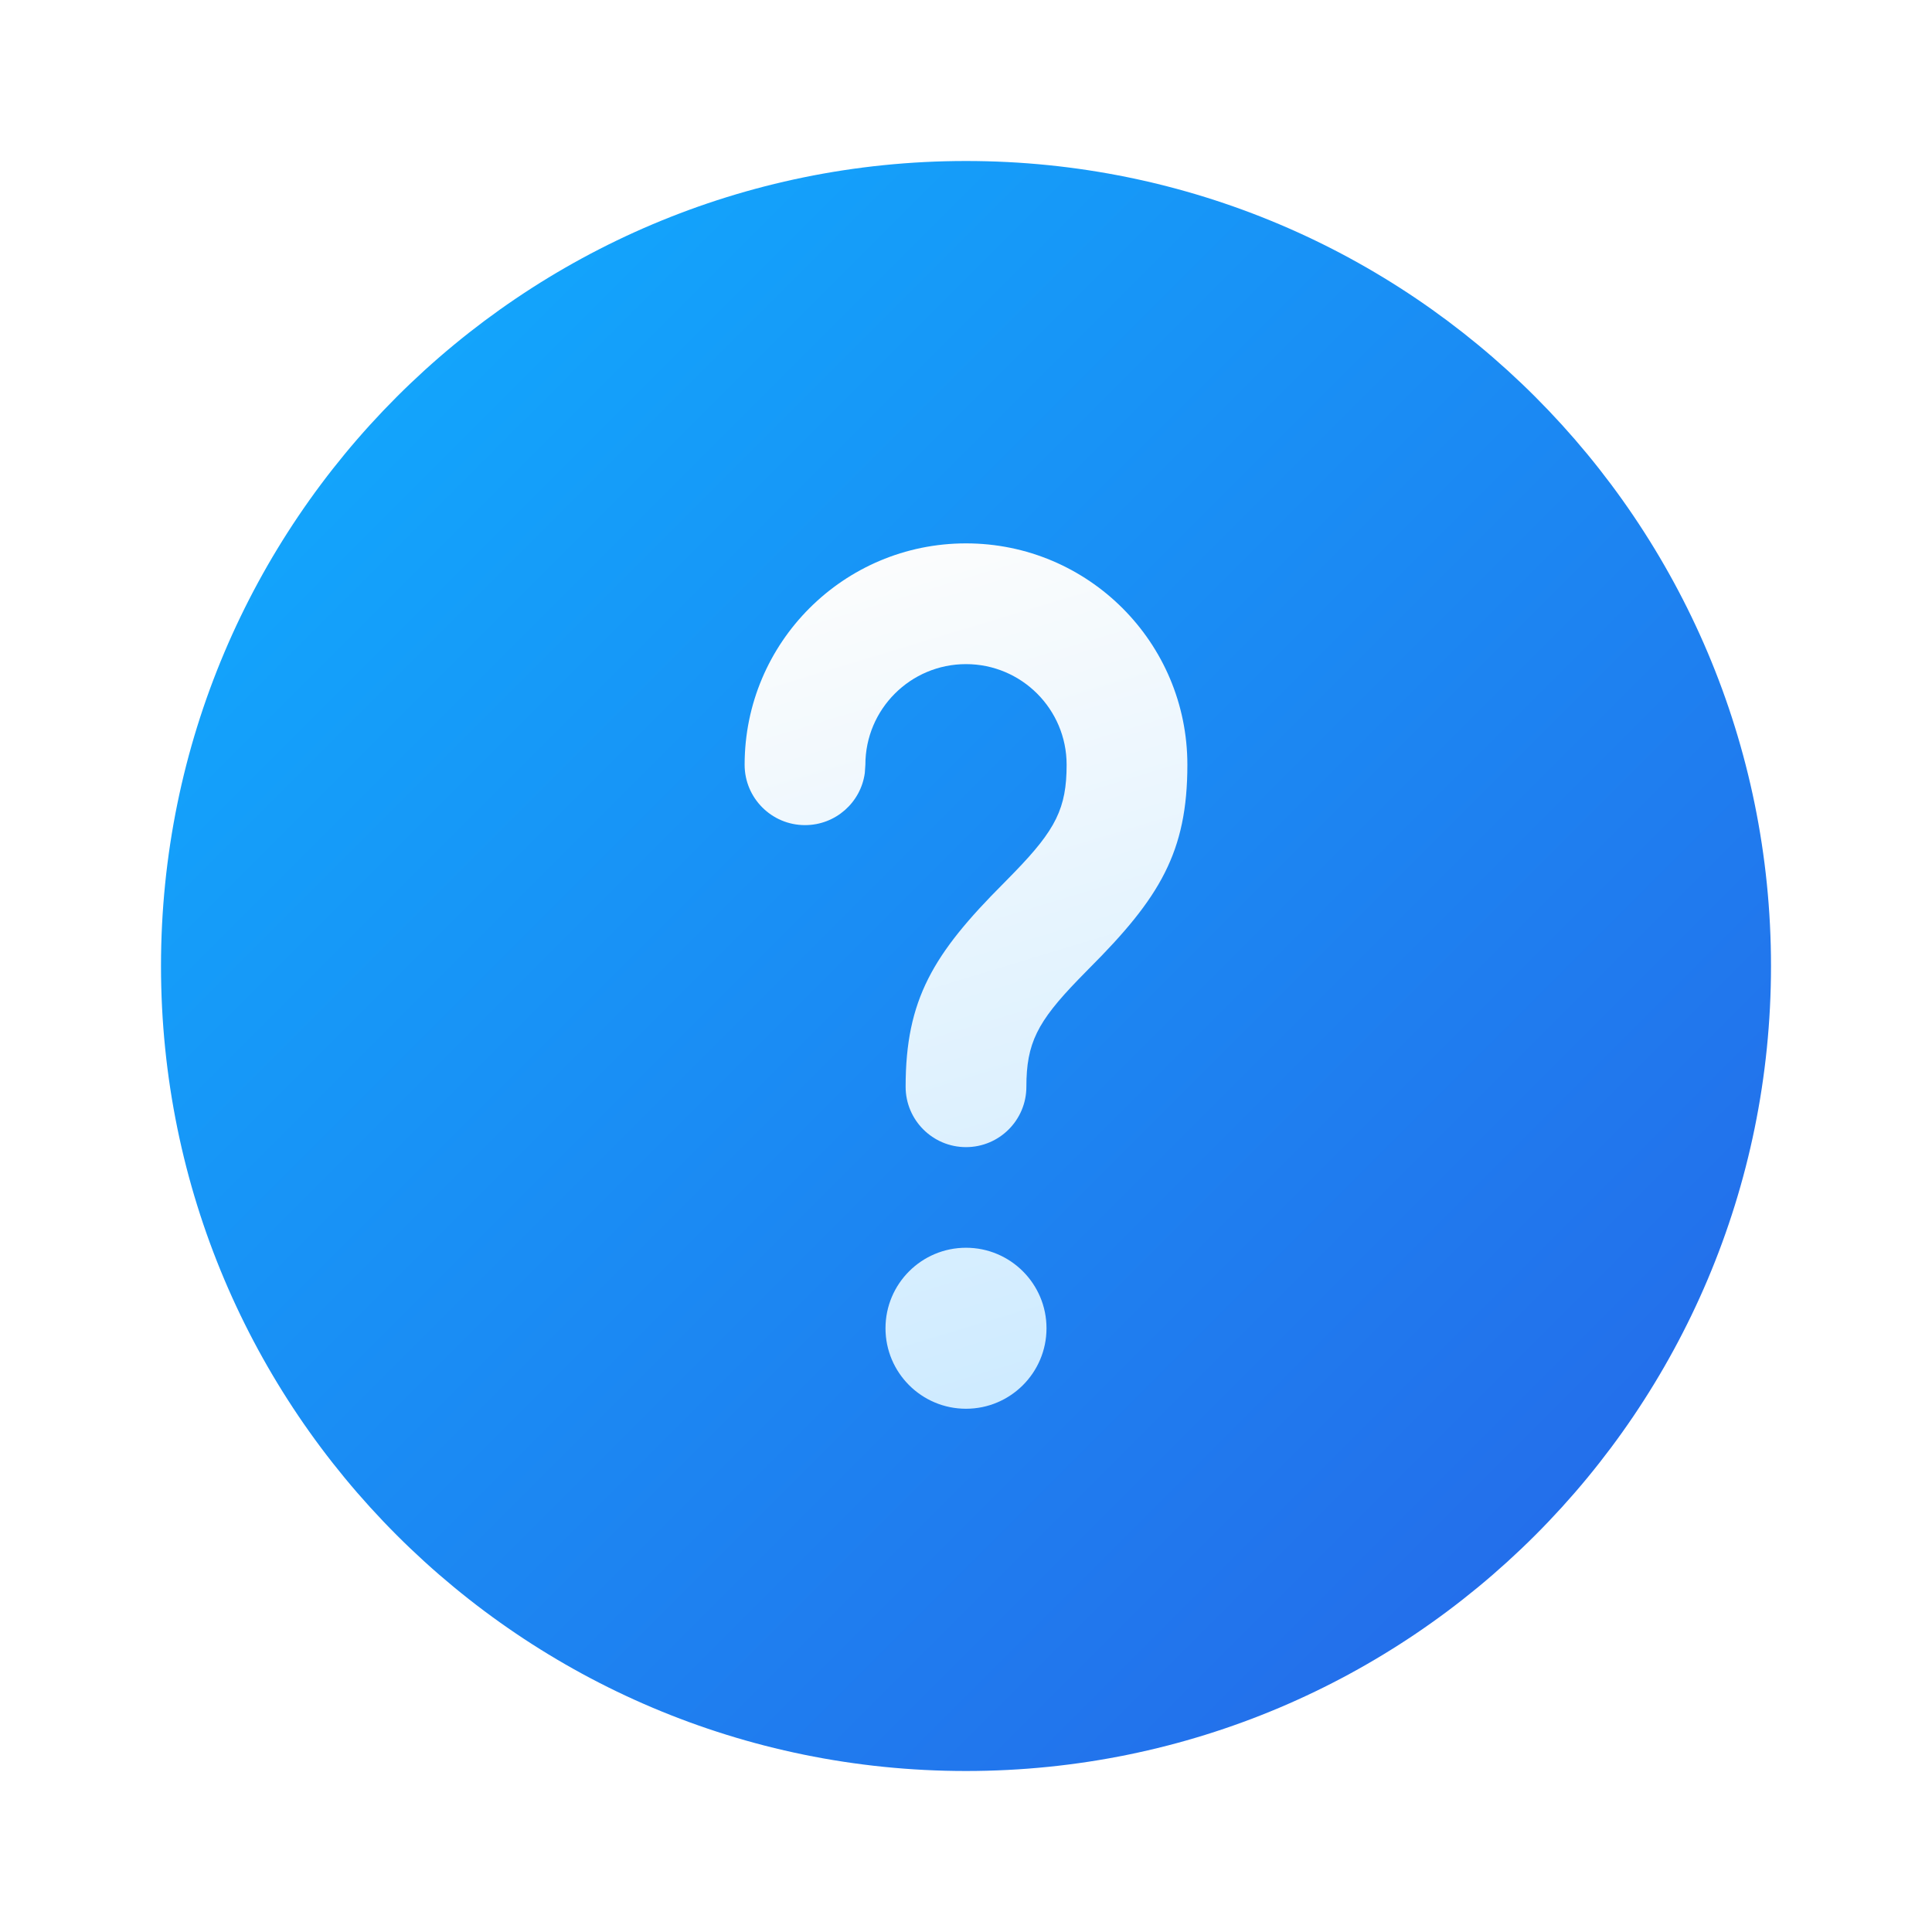
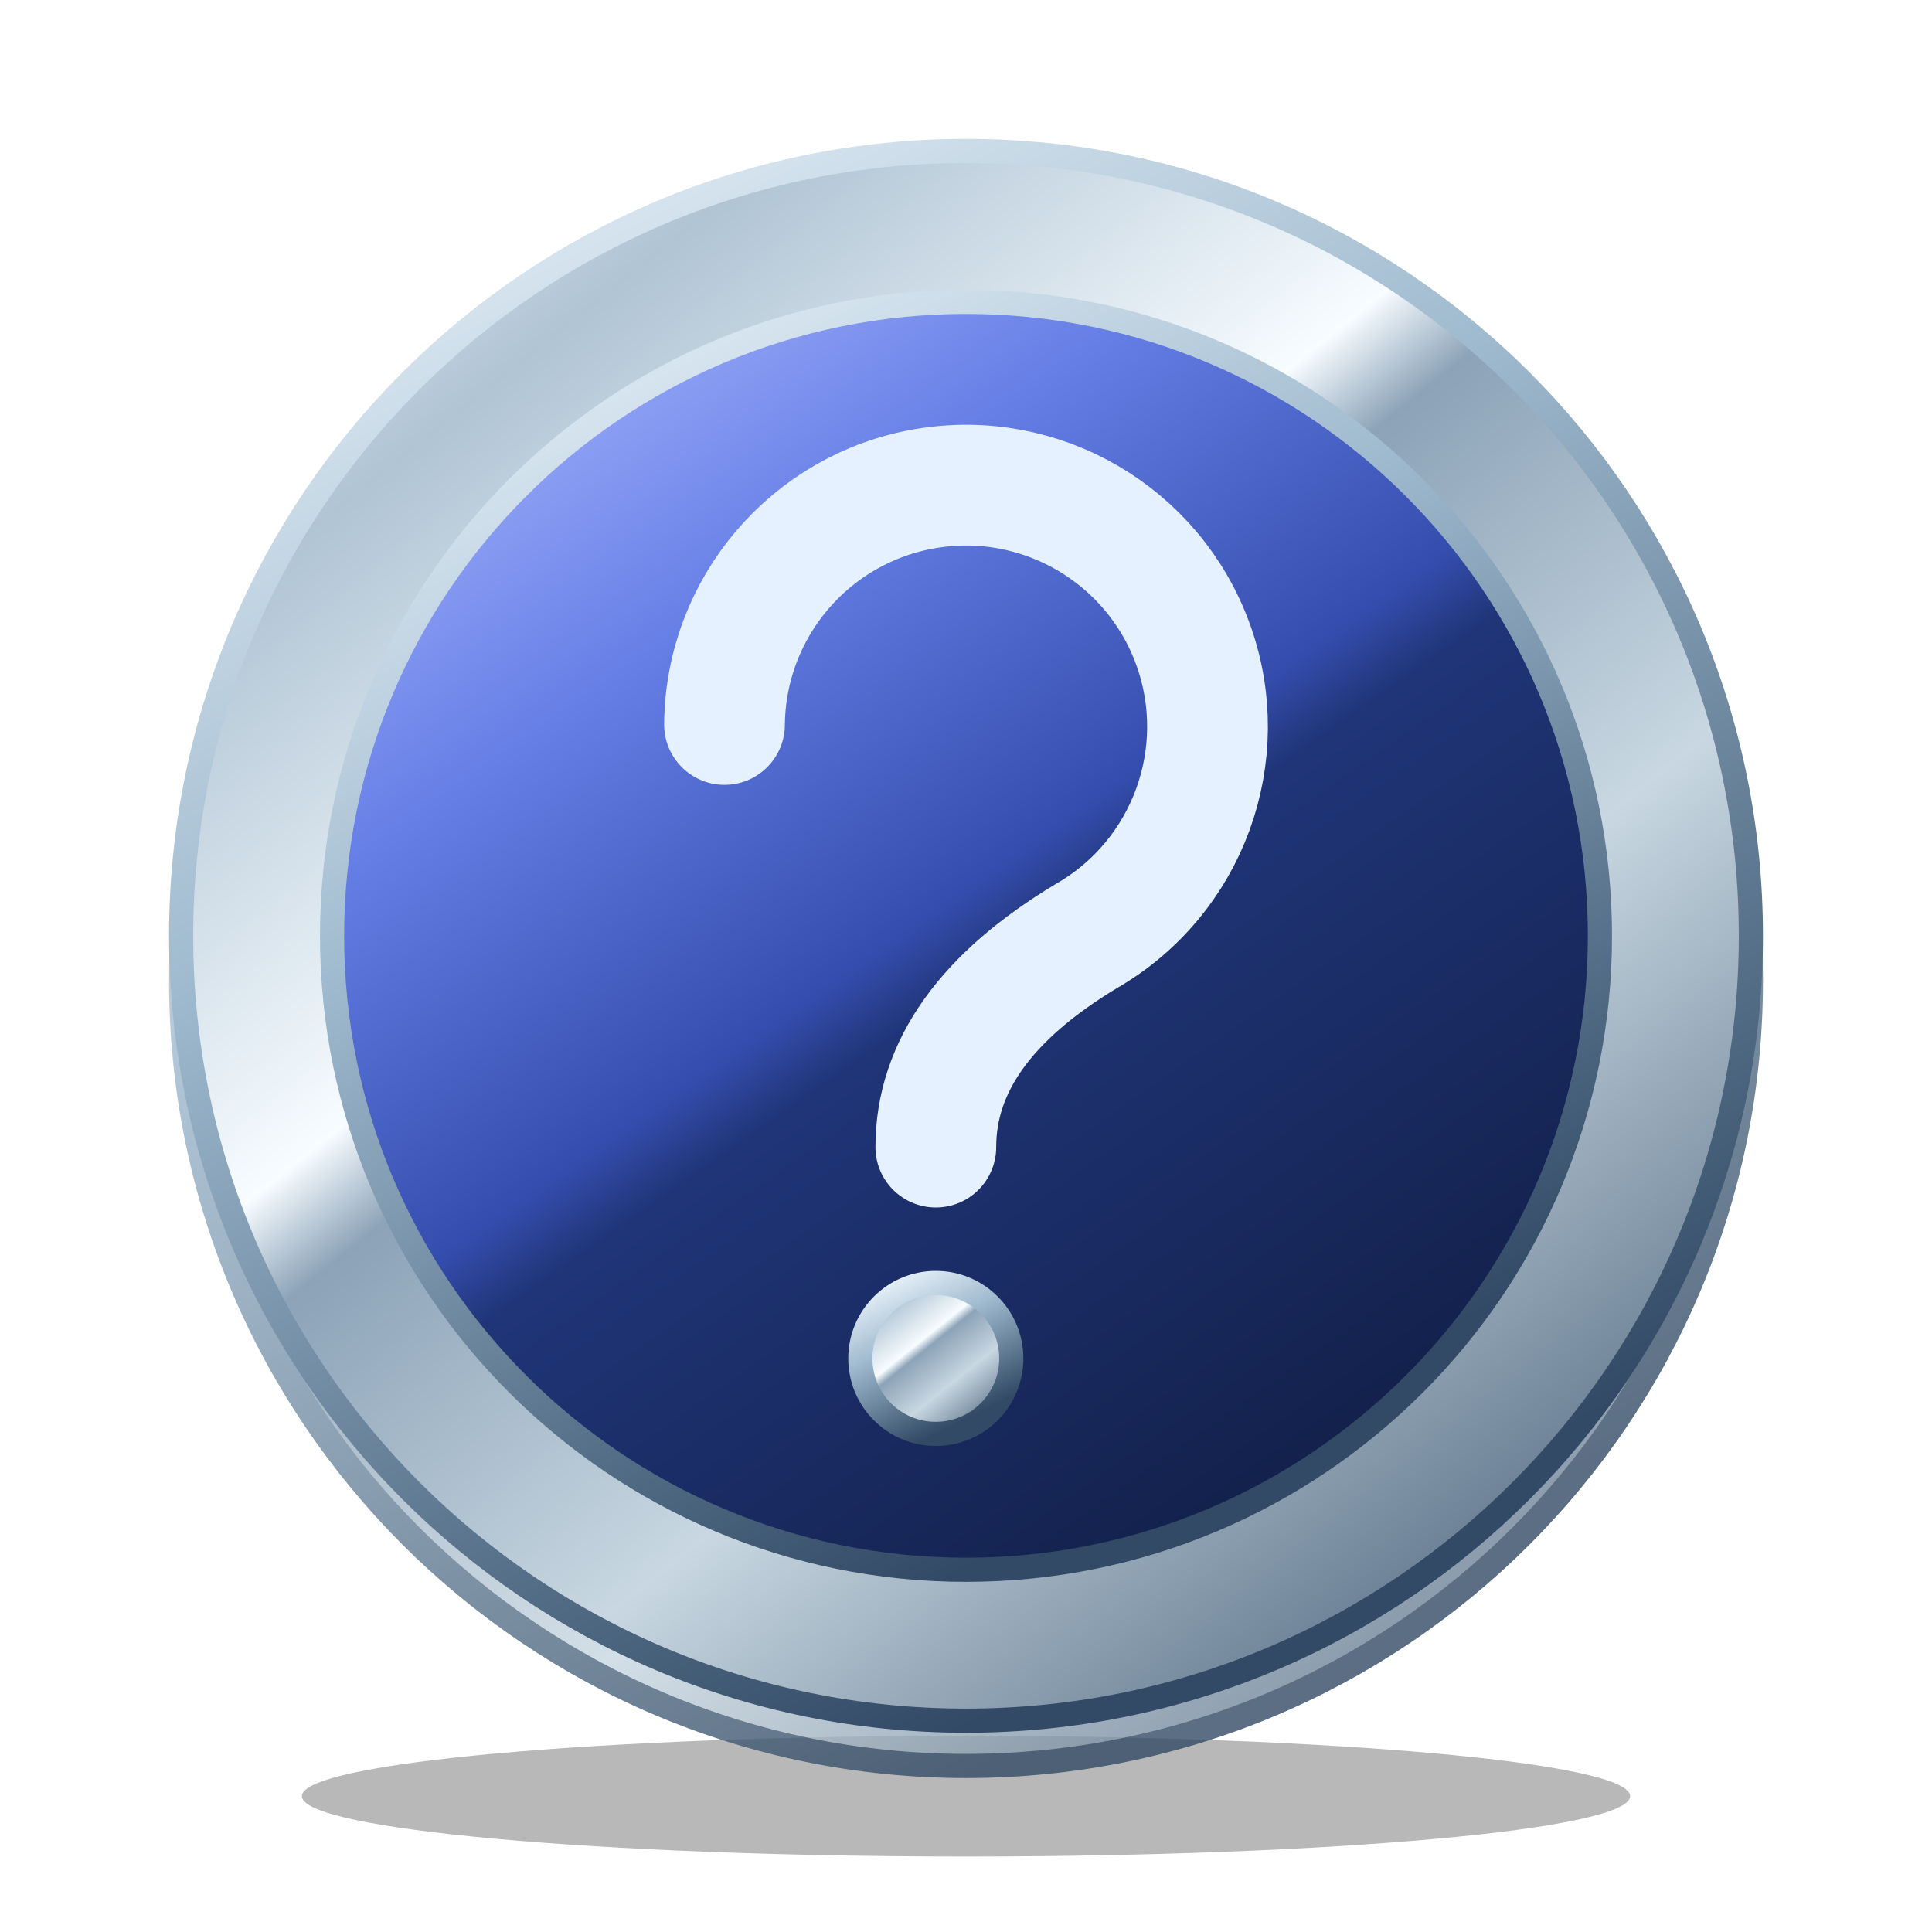
- <svg xmlns="http://www.w3.org/2000/svg" width="24" height="24" viewBox="0 0 24 24" fill="none">
-   <path d="M12 2C17.523 2 22 6.478 22 12C22 17.522 17.523 22 12 22C6.477 22 2 17.522 2 12C2 6.478 6.477 2 12 2Z" fill="url(#paint0_linear_378174_9443)" />
-   <path d="M12 15.5C11.448 15.5 11 15.948 11 16.5C11 17.052 11.448 17.5 12 17.5C12.552 17.5 13 17.052 13 16.5C13 15.948 12.552 15.5 12 15.5ZM12 6.75C10.481 6.75 9.25 7.981 9.25 9.5C9.25 9.914 9.586 10.25 10 10.25C10.38 10.25 10.694 9.968 10.743 9.602L10.75 9.5C10.75 8.81 11.31 8.25 12 8.25C12.69 8.25 13.25 8.81 13.25 9.5C13.25 10.039 13.115 10.305 12.605 10.832L12.47 10.97C11.592 11.848 11.25 12.417 11.25 13.5C11.25 13.914 11.586 14.25 12 14.25C12.414 14.25 12.75 13.914 12.75 13.5C12.75 12.961 12.885 12.695 13.395 12.168L13.53 12.03C14.408 11.152 14.75 10.583 14.75 9.5C14.75 7.981 13.519 6.75 12 6.75Z" fill="url(#paint1_linear_378174_9443)" />
+ <svg xmlns="http://www.w3.org/2000/svg" width="64" height="64" viewBox="0 0 64 64">
  <defs>
-     <linearGradient id="paint0_linear_378174_9443" x1="2" y1="2" x2="22" y2="22" gradientUnits="userSpaceOnUse">
-       <stop stop-color="#0FAFFF" />
-       <stop offset="1" stop-color="#2764E7" />
+     <linearGradient id="silver" x1="0" y1="0" x2=".8" y2="1">
+       <stop stop-color="#FCFEFF" />
+       <stop offset=".19" stop-color="#B0C4D4" />
+       <stop offset=".43" stop-color="#F7FCFF" />
+       <stop offset=".48" stop-color="#8CA3B8" />
+       <stop offset=".7" stop-color="#C8D7E1" />
+       <stop offset="1" stop-color="#536A82" />
    </linearGradient>
-     <linearGradient id="paint1_linear_378174_9443" x1="9.731" y1="6.939" x2="13.007" y2="17.744" gradientUnits="userSpaceOnUse">
-       <stop stop-color="#FDFDFD" />
-       <stop offset="1" stop-color="#CCEAFF" />
+     <linearGradient id="edge" x2=".5" y2="1">
+       <stop stop-color="#F2FAFF" />
+       <stop offset=".44" stop-color="#9DB8CD" />
+       <stop offset="1" stop-color="#324A65" />
+     </linearGradient>
+     <linearGradient id="blue" x1=".1" y1="0" x2=".8" y2="1">
+       <stop stop-color="#AAB8FF" />
+       <stop offset=".26" stop-color="#657EE6" />
+       <stop offset=".5" stop-color="#344DAD" />
+       <stop offset=".55" stop-color="#203578" />
+       <stop offset="1" stop-color="#101D43" />
+     </linearGradient>
+     <linearGradient id="red" x2=".6" y2="1">
+       <stop stop-color="#FFB9C3" />
+       <stop offset=".26" stop-color="#E9536D" />
+       <stop offset=".52" stop-color="#AE203F" />
+       <stop offset="1" stop-color="#4C1126" />
+     </linearGradient>
+     <linearGradient id="glass" x2="1" y2="1">
+       <stop stop-color="#244C69" />
+       <stop offset=".45" stop-color="#0D2239" />
+       <stop offset=".5" stop-color="#071424" />
+       <stop offset="1" stop-color="#132F48" />
+     </linearGradient>
+     <linearGradient id="green" x2=".5" y2="1">
+       <stop stop-color="#AEEDD9" />
+       <stop offset=".5" stop-color="#399E85" />
+       <stop offset="1" stop-color="#123E38" />
+     </linearGradient>
+     <linearGradient id="amber" x2=".5" y2="1">
+       <stop stop-color="#FFF3C7" />
+       <stop offset=".4" stop-color="#D7A34A" />
+       <stop offset="1" stop-color="#75511D" />
    </linearGradient>
  </defs>
+   <ellipse cx="32" cy="59.5" rx="22" ry="2" fill="#000" opacity=".28" />
+   <g transform="translate(0 1.5)" opacity=".8">
+     <circle cx="32" cy="31" r="26" fill="url(#silver)" stroke="url(#edge)" stroke-width="0.8" />
+     <circle cx="32" cy="31" r="21" fill="url(#blue)" stroke="url(#edge)" stroke-width="0.8" />
+     <path d="M24 24a8 8 0 1 1 12 7q-5 3-5 7" fill="none" stroke="#E5F1FF" stroke-width="4" opacity="1" stroke-linecap="round" stroke-linejoin="round" />
+     <circle cx="31" cy="45" r="2.5" fill="url(#silver)" stroke="url(#edge)" stroke-width="0.8" />
+   </g>
+   <g>
+     <circle cx="32" cy="31" r="26" fill="url(#silver)" stroke="url(#edge)" stroke-width="0.8" />
+     <circle cx="32" cy="31" r="21" fill="url(#blue)" stroke="url(#edge)" stroke-width="0.8" />
+     <path d="M24 24a8 8 0 1 1 12 7q-5 3-5 7" fill="none" stroke="#E5F1FF" stroke-width="4" opacity="1" stroke-linecap="round" stroke-linejoin="round" />
+     <circle cx="31" cy="45" r="2.5" fill="url(#silver)" stroke="url(#edge)" stroke-width="0.8" />
+   </g>
</svg>
